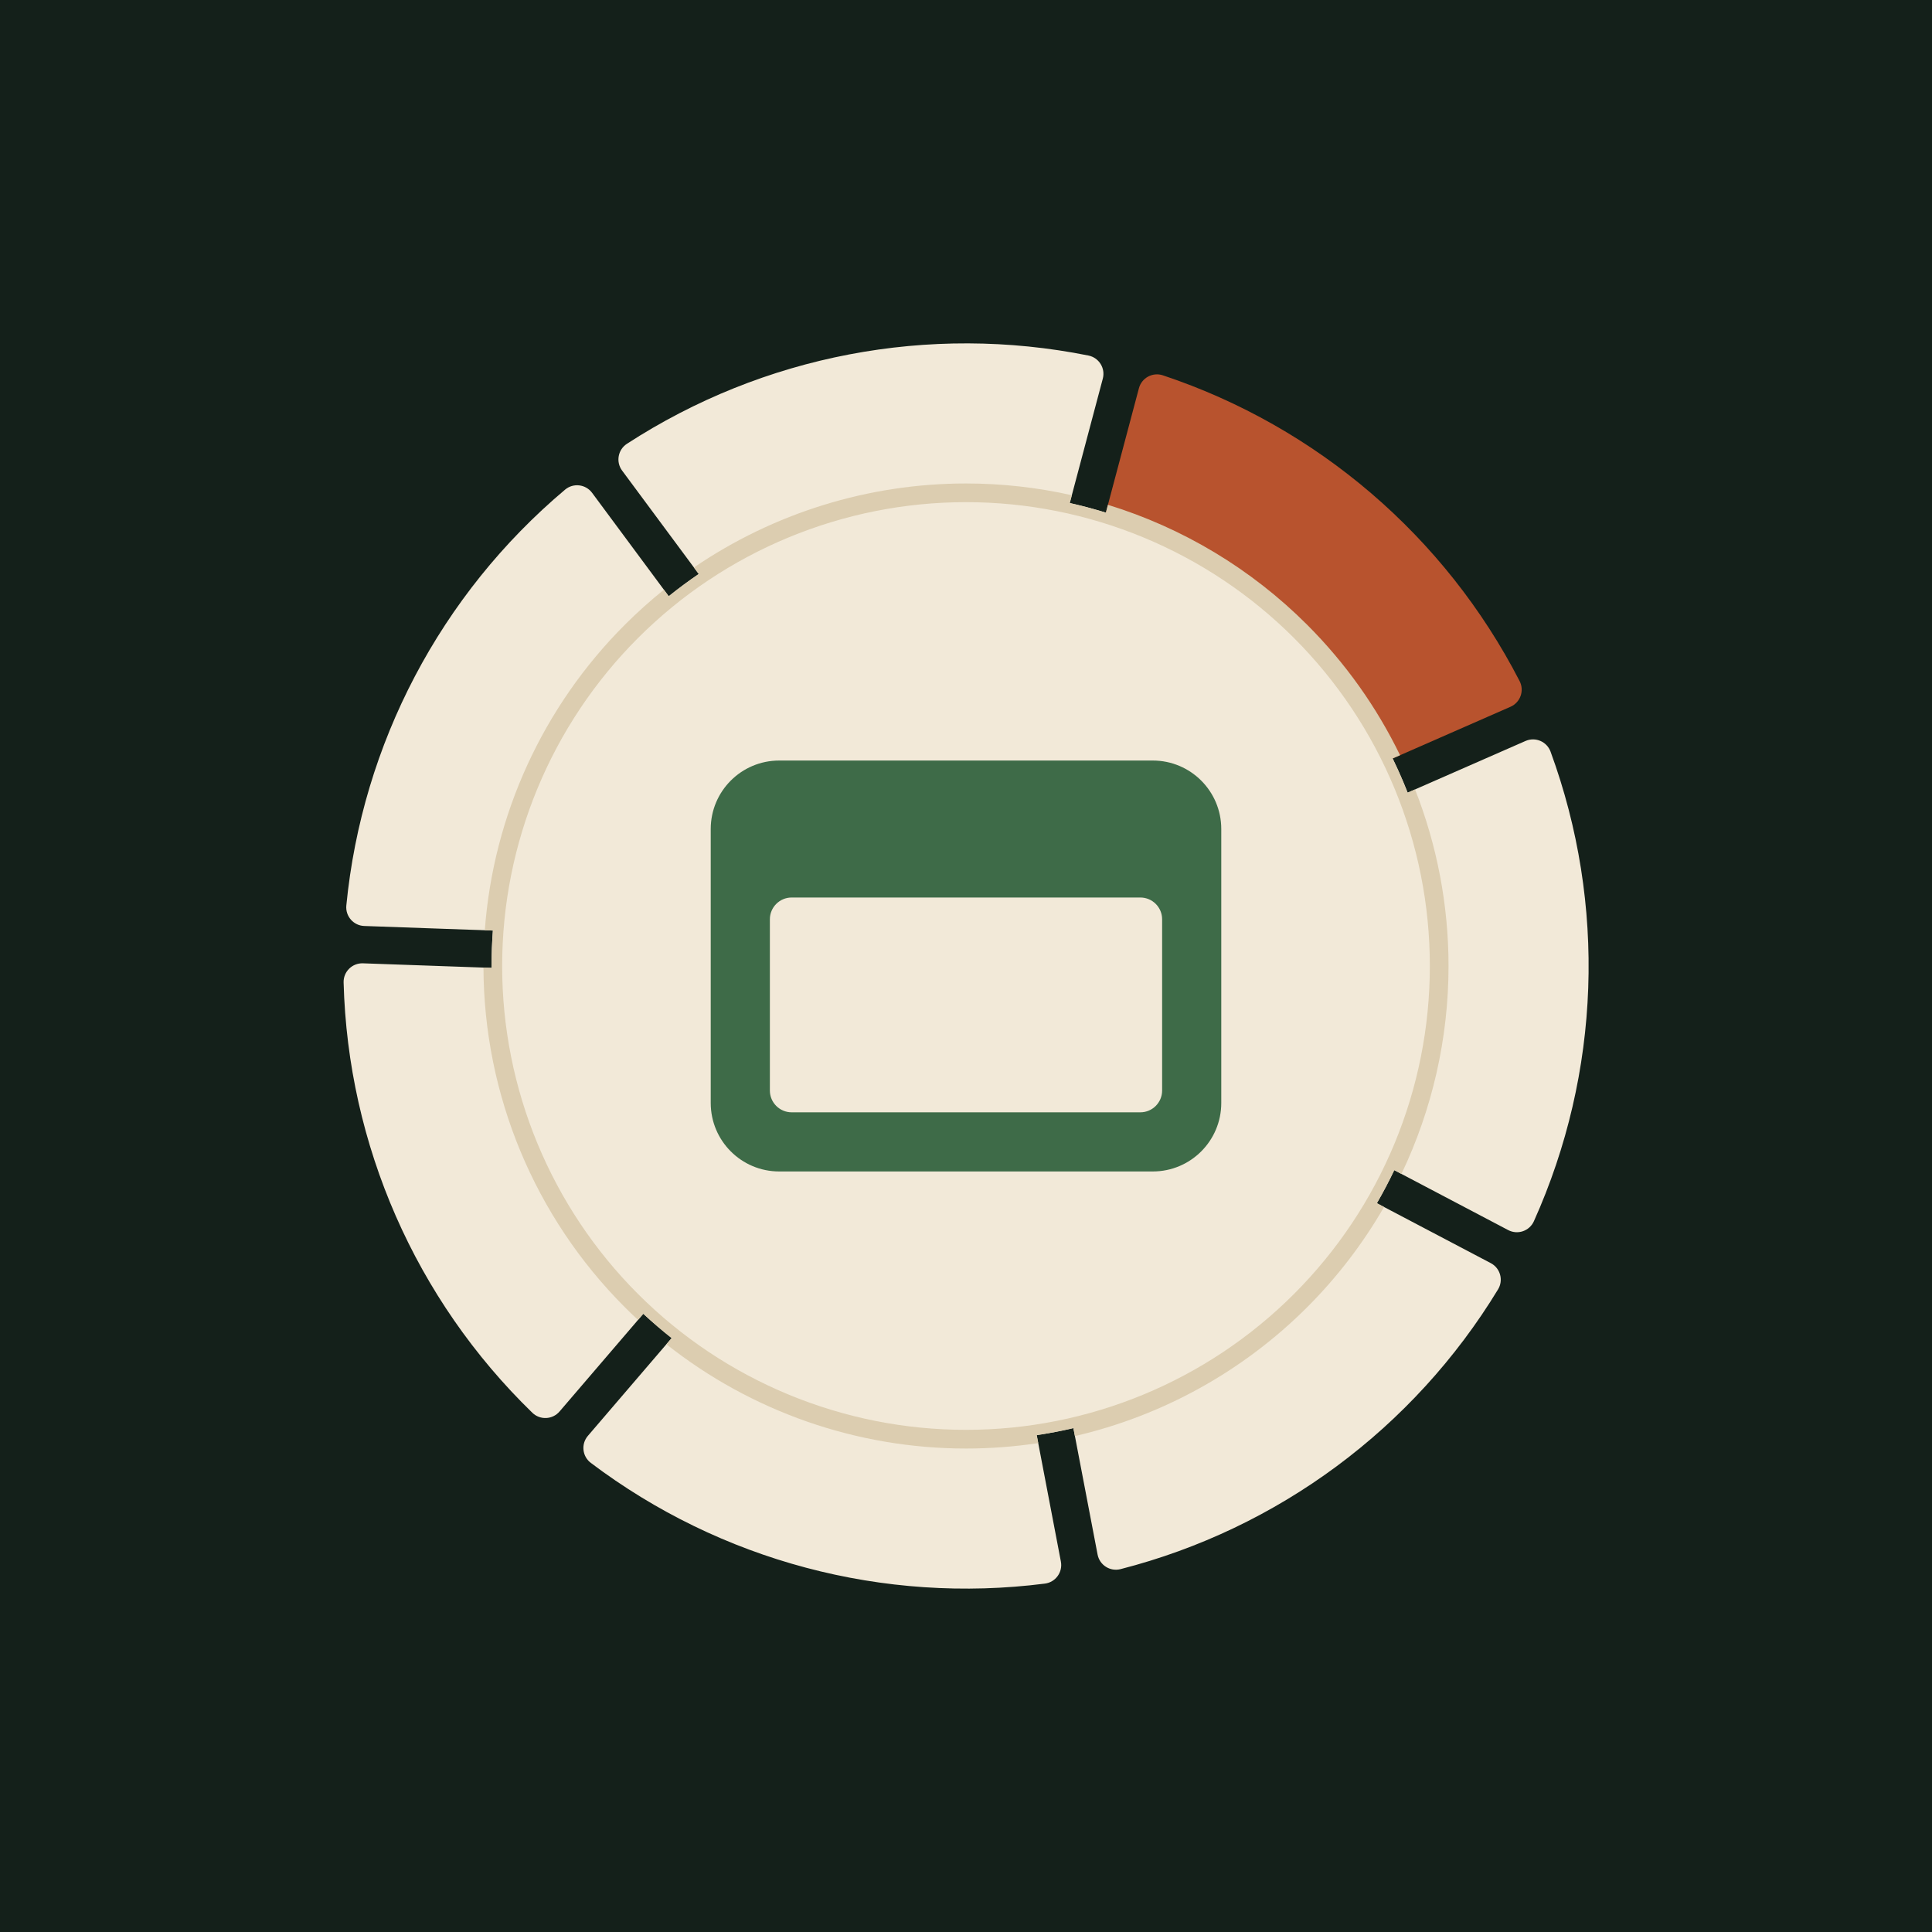
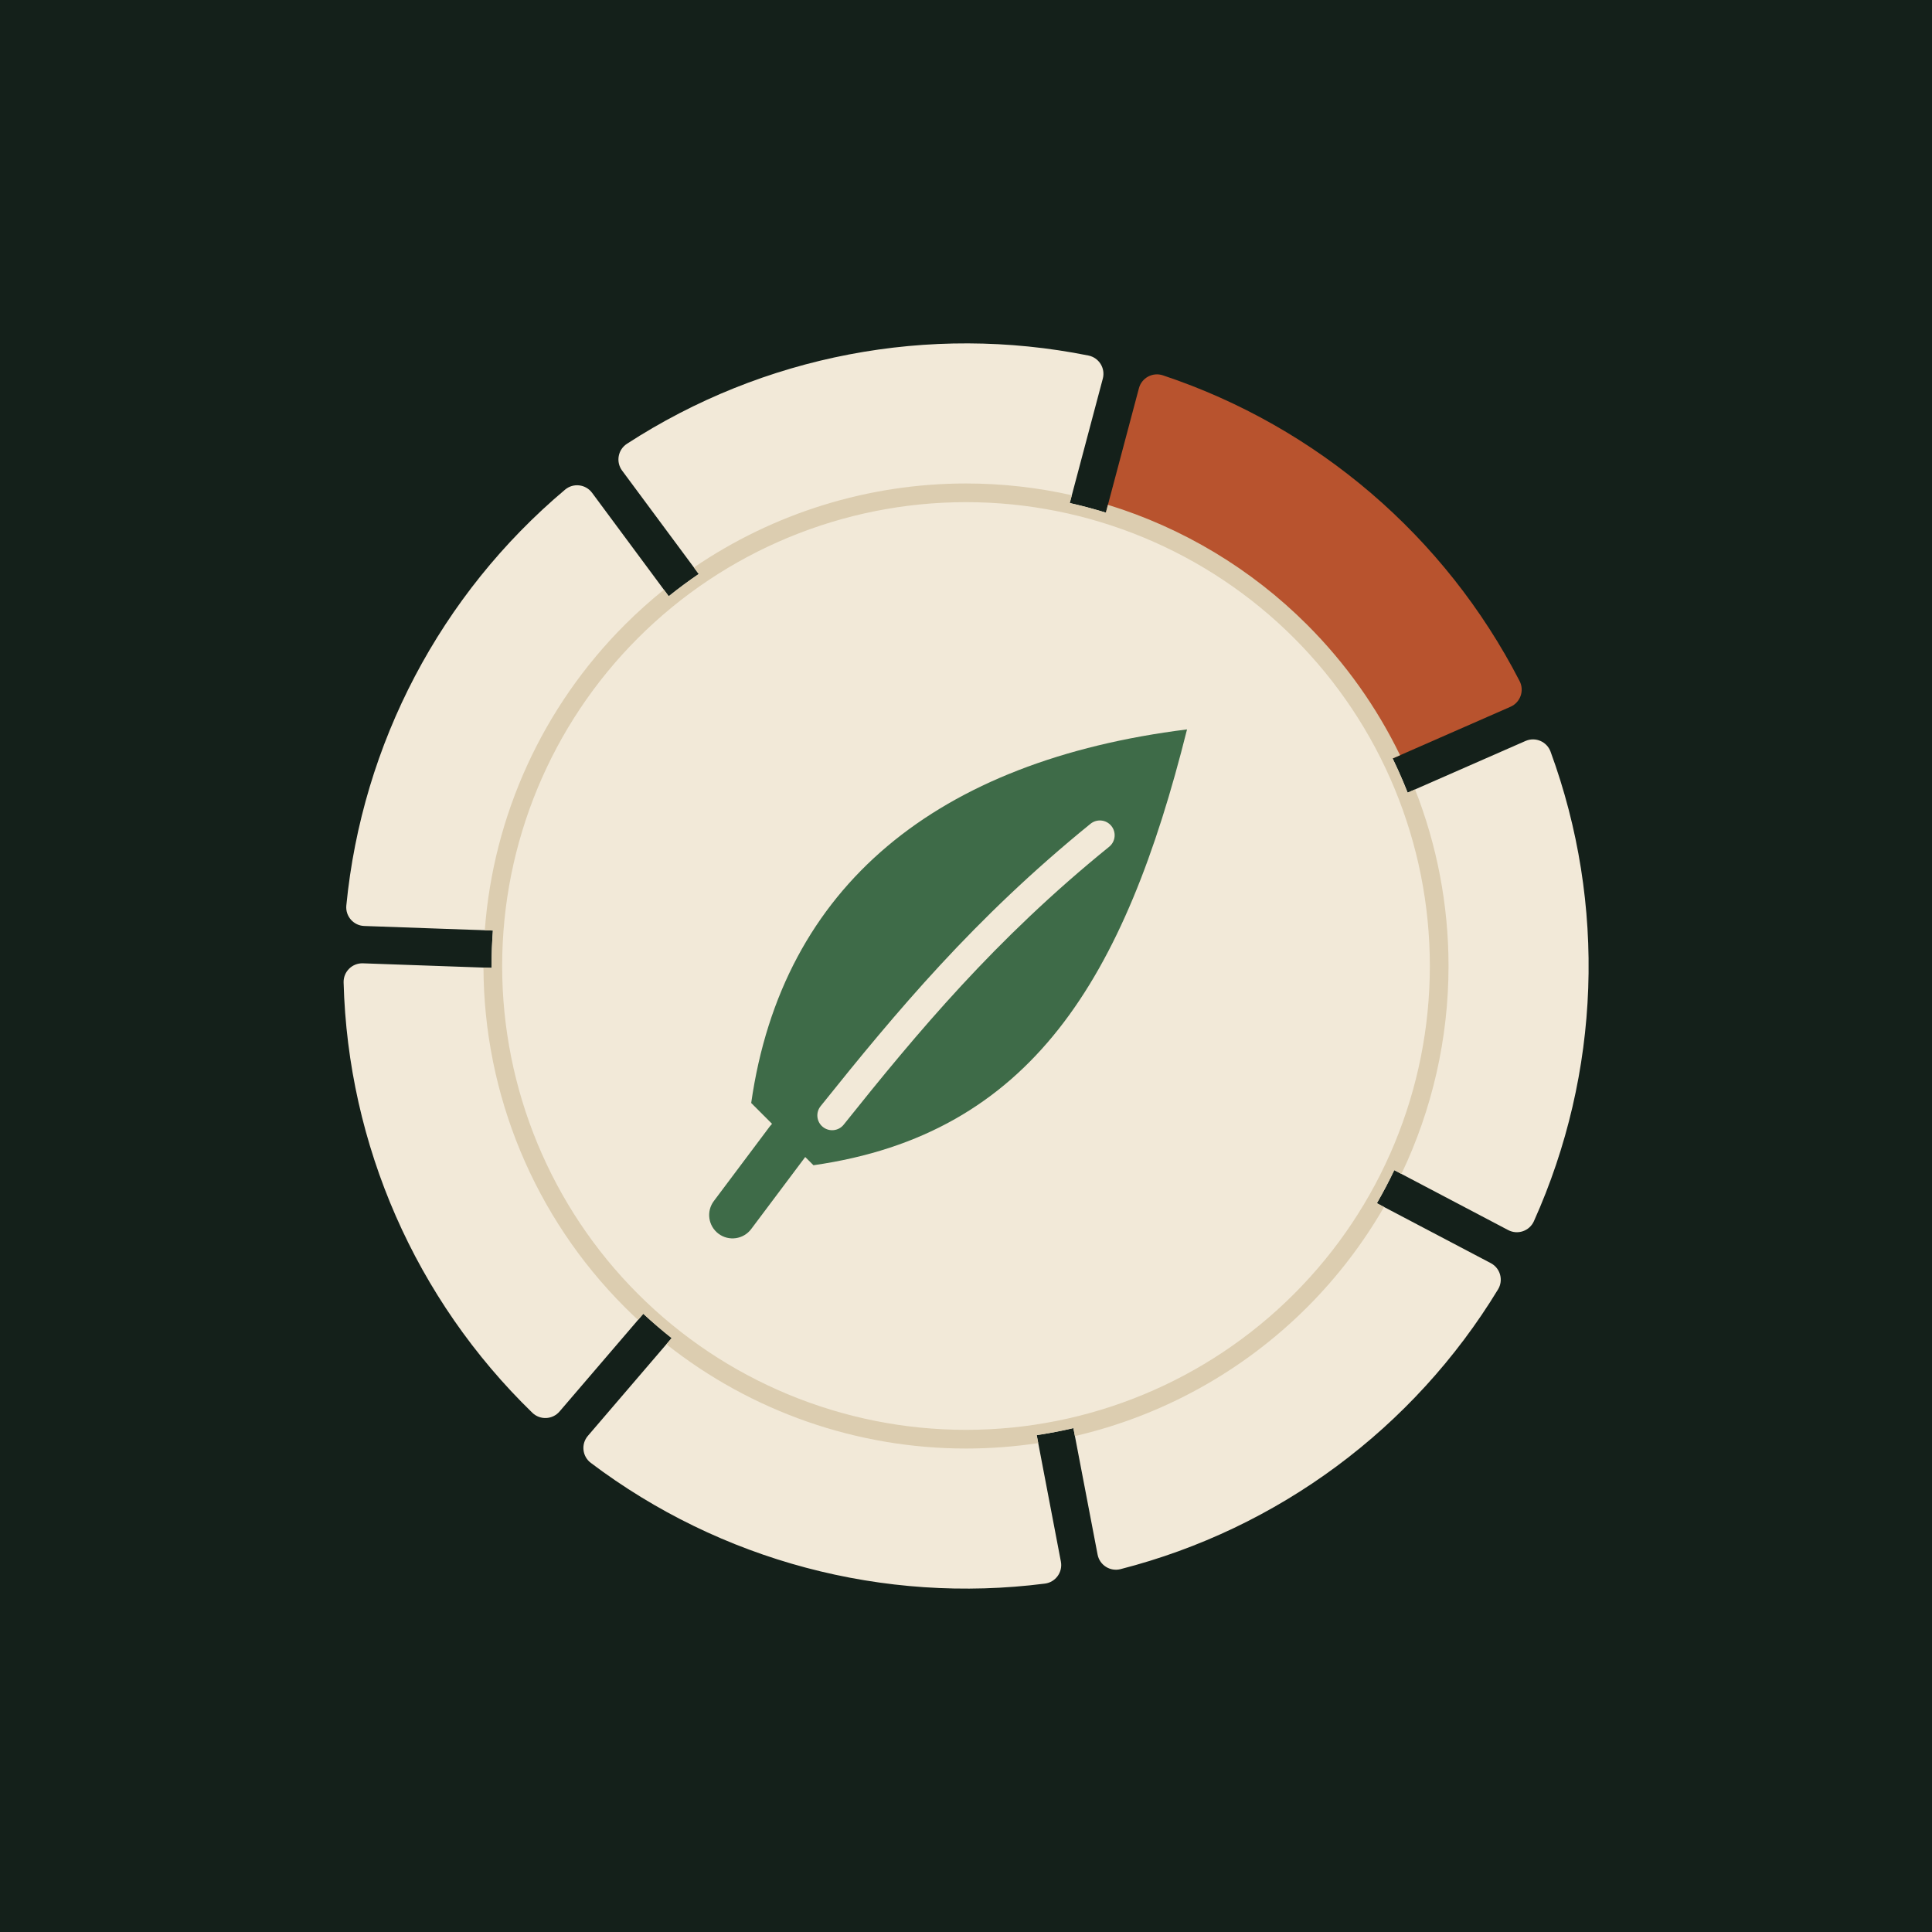
<svg xmlns="http://www.w3.org/2000/svg" viewBox="0 0 1024 1024" width="1024" height="1024">
  <rect class="bg" width="1024" height="1024" fill="#14201A" />
  <path class="plate" fill="#F2E9D8" d="M566.99 266.62C613.14 276.97 655.83 300.22 689.81 334.19C714.52 358.9 733.55 388.22 746.08 420.13L808.55 392.73C813.78 390.44 819.86 393.03 821.83 398.39C851.5 479.31 848.34 568.64 813 647.26C810.66 652.47 804.42 654.62 799.37 651.97L738.99 620.21C736.15 626.16 733.07 632.01 729.77 637.73L790.15 669.49C795.2 672.15 796.96 678.52 794 683.39C749.23 757.05 677.42 810.27 593.92 831.67C588.39 833.09 582.81 829.55 581.74 823.94L568.92 756.93C562.51 758.43 556.02 759.67 549.48 760.65L562.29 827.66C563.36 833.27 559.48 838.62 553.82 839.34C468.32 850.26 381.94 827.3 313.15 775.36C308.59 771.92 307.88 765.35 311.6 761.02L355.99 709.22C350.83 705.13 345.82 700.84 340.96 696.33L296.56 748.13C292.85 752.46 286.25 752.77 282.15 748.79C220.3 688.75 184.4 606.9 182.12 520.73C181.96 515.03 186.66 510.38 192.36 510.58L260.54 512.99L260.54 512C260.54 505.71 260.78 499.44 261.24 493.21L193.06 490.79C187.36 490.59 183.01 485.62 183.56 479.93C191.94 394.15 233.55 315.04 299.49 259.53C303.86 255.85 310.42 256.62 313.82 261.21L354.44 316.02C359.6 311.87 364.91 307.94 370.35 304.23L329.73 249.42C326.33 244.84 327.5 238.33 332.29 235.22C404.59 188.28 492.38 171.49 576.89 188.44C582.49 189.57 585.98 195.18 584.51 200.69L566.99 266.62Z" />
  <path class="today" fill="#B8532E" d="M585.95 272.35L603.65 205.78C605.11 200.26 610.93 197.13 616.35 198.93C698.12 226.19 765.98 284.36 805.43 361C808.04 366.08 805.83 372.3 800.6 374.6L737.52 402.27C722.5 371.39 701.29 343.93 675.22 321.58C649.15 299.23 618.76 282.48 585.95 272.35Z" />
  <path class="divider" fill="#DCCDB0" d="M512 256.25C531.02 256.25 549.82 258.37 568.09 262.48L566.99 266.62C573.44 268.07 579.82 269.77 586.12 271.71L587.22 267.56C626.73 279.72 663.08 301.39 692.84 331.16C713.17 351.49 729.73 374.89 742.06 400.28L738.12 402C741.01 407.94 743.67 413.99 746.08 420.13L750.01 418.41C761.62 447.94 767.75 479.65 767.75 512C767.75 550.5 759.07 588.11 742.79 622.21L738.99 620.21C736.15 626.16 733.07 632.01 729.77 637.73L733.57 639.73C722.47 658.98 708.83 676.86 692.84 692.84C658.73 726.95 615.98 750.43 569.73 761.15L568.92 756.93C562.51 758.43 556.02 759.67 549.48 760.65L550.28 764.87C537.69 766.78 524.89 767.75 512 767.75C454.07 767.75 398.16 748.09 353.2 712.48L355.99 709.22C350.83 705.13 345.82 700.84 340.96 696.33L338.17 699.59C335.79 697.39 333.46 695.14 331.16 692.84C283.39 645.08 256.47 580.37 256.25 512.84L260.54 512.99L260.54 512C260.54 505.71 260.78 499.44 261.24 493.21L256.95 493.05C261.47 432.15 287.68 374.63 331.16 331.16C337.76 324.56 344.68 318.36 351.88 312.57L354.44 316.02C359.6 311.87 364.91 307.94 370.35 304.23L367.79 300.78C409.99 271.98 460.18 256.25 512 256.25ZM512 266.15C446.8 266.15 384.26 292.05 338.16 338.16C292.05 384.26 266.15 446.8 266.15 512C266.15 577.2 292.05 639.74 338.16 685.84C384.26 731.95 446.8 757.85 512 757.85C577.2 757.85 639.74 731.95 685.84 685.84C731.95 639.74 757.85 577.2 757.85 512C757.85 446.8 731.95 384.26 685.84 338.16C639.74 292.05 577.2 266.15 512 266.15Z" />
-   <path class="glyph" fill="#3E6B48" d="M413 403.1L611 403.1C631.05 403.1 647.3 419.35 647.3 439.4L647.3 584.6C647.3 604.65 631.05 620.9 611 620.9L413 620.9C392.95 620.9 376.7 604.65 376.7 584.6L376.7 439.4C376.7 419.35 392.95 403.1 413 403.1ZM419.6 475.7C413.22 475.7 408.05 480.87 408.05 487.25L408.05 578C408.05 584.38 413.22 589.55 419.6 589.55L604.4 589.55C610.78 589.55 615.95 584.38 615.95 578L615.95 487.25C615.95 480.87 610.78 475.7 604.4 475.7Z" />
+   <path class="glyph" fill="#3E6B48" d="M431.15 617.6L426.79 613.24L398.15 651.42C394.05 656.89 386.29 658 380.83 653.9C375.36 649.8 374.25 642.04 378.35 636.58L408.05 596.97C408.41 596.5 408.79 596.06 409.2 595.65L398.15 584.6C414.65 469.1 497.15 403.1 629.15 386.6C596.15 518.6 546.65 601.1 431.15 617.6ZM447.17 596.1C486.21 547.22 527.46 497.72 587.89 448.79C591.25 446.06 591.76 441.13 589.04 437.76C586.31 434.4 581.38 433.89 578.01 436.61C516.34 486.68 475.09 536.18 434.93 586.3C432.23 589.68 432.77 594.62 436.15 597.32C439.53 600.02 444.47 599.48 447.17 596.1Z" />
</svg>
